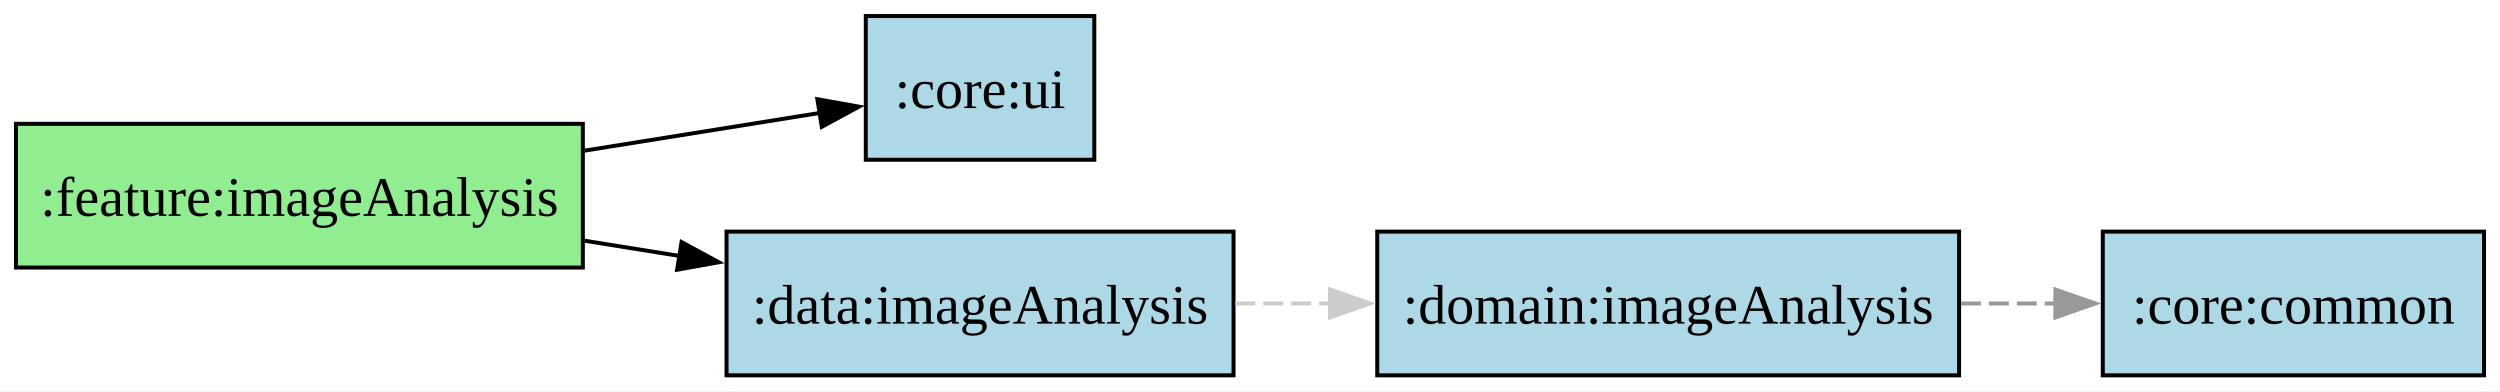
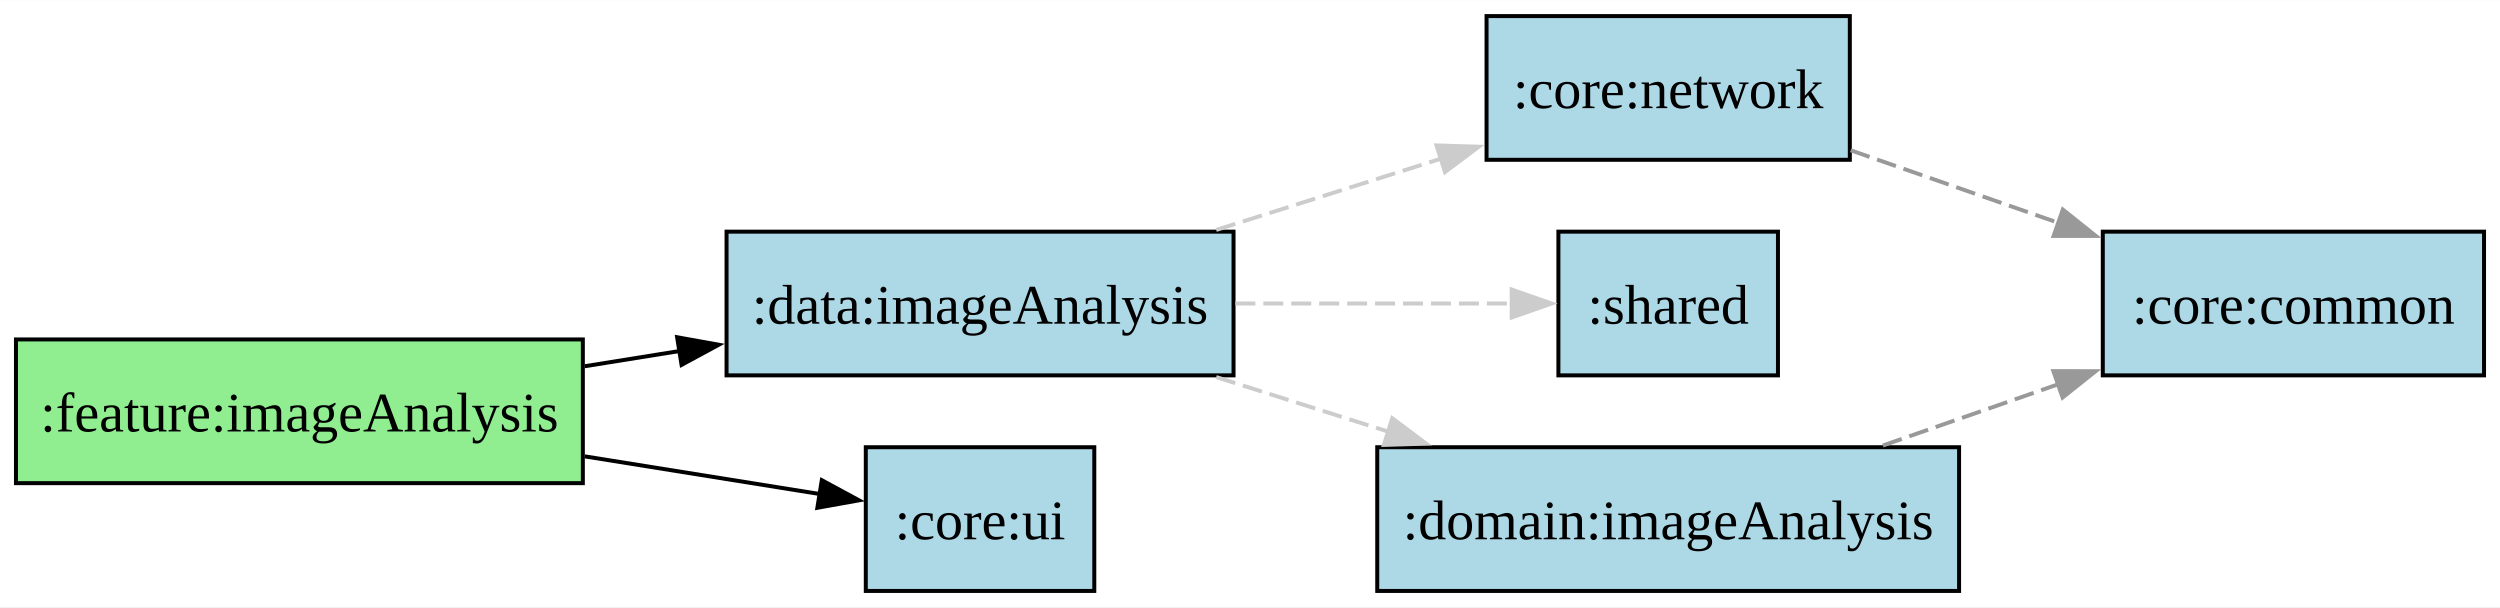
- <svg xmlns="http://www.w3.org/2000/svg" width="626pt" height="98pt" viewBox="0 0 626.25 98">
+ <svg xmlns="http://www.w3.org/2000/svg" width="626pt" height="152pt" viewBox="0 0 626.25 152">
  <g class="graph">
-     <path fill="#fff" d="M0 98V0h626.25v98z" />
+     <path fill="#fff" d="M0 152V0h626.25v152z" />
    <g class="node">
-       <path fill="#90ee90" stroke="#000" d="M146 31H4v36h142z" />
-       <text x="71" y="-39.95" font-family="Times New Roman,serif" font-size="14" text-anchor="middle" transform="translate(4 94)">:feature:imageAnalysis</text>
-     </g>
-     <g class="node">
-       <path fill="#add8e6" stroke="#000" d="M274.12 4h-57.24v36h57.24z" />
-       <text x="241.5" y="-66.95" font-family="Times New Roman,serif" font-size="14" text-anchor="middle" transform="translate(4 94)">:core:ui</text>
-     </g>
-     <g stroke="#000" class="edge">
-       <path fill="none" d="M146.48 37.71c20.18-3.24 41.43-6.64 58.97-9.45" />
-       <path d="m204.75 24.83 10.43 1.87-9.32 5.04z" />
+       <path fill="#90ee90" stroke="#000" d="M146 85H4v36h142z" />
+       <text x="71" y="-39.95" font-family="Times New Roman,serif" font-size="14" text-anchor="middle" transform="translate(4 148)">:feature:imageAnalysis</text>
    </g>
    <g class="node">
      <path fill="#add8e6" stroke="#000" d="M309 58H182v36h127z" />
-       <text x="241.5" y="-12.95" font-family="Times New Roman,serif" font-size="14" text-anchor="middle" transform="translate(4 94)">:data:imageAnalysis</text>
+       <text x="241.5" y="-66.95" font-family="Times New Roman,serif" font-size="14" text-anchor="middle" transform="translate(4 148)">:data:imageAnalysis</text>
    </g>
    <g stroke="#000" class="edge">
-       <path fill="none" d="M146.48 60.29c7.91 1.27 15.98 2.56 23.93 3.84" />
-       <path d="m170.73 60.63 9.32 5.04-10.43 1.88z" />
+       <path fill="none" d="M146.48 91.71c7.91-1.27 15.98-2.56 23.93-3.84" />
+       <path d="m169.62 84.45 10.43 1.88-9.32 5.04z" />
    </g>
    <g class="node">
-       <path fill="#add8e6" stroke="#000" d="M490.75 58H345v36h145.75z" />
-       <text x="413.88" y="-12.95" font-family="Times New Roman,serif" font-size="14" text-anchor="middle" transform="translate(4 94)">:domain:imageAnalysis</text>
+       <path fill="#add8e6" stroke="#000" d="M274.12 112h-57.24v36h57.24z" />
+       <text x="241.5" y="-12.95" font-family="Times New Roman,serif" font-size="14" text-anchor="middle" transform="translate(4 148)">:core:ui</text>
+     </g>
+     <g stroke="#000" class="edge">
+       <path fill="none" d="M146.48 114.29c20.18 3.24 41.43 6.64 58.97 9.45" />
+       <path d="m205.86 120.26 9.32 5.04-10.43 1.87z" />
+     </g>
+     <g class="node">
+       <path fill="#add8e6" stroke="#000" d="M463.38 4h-91v36h91z" />
+       <text x="413.88" y="-120.95" font-family="Times New Roman,serif" font-size="14" text-anchor="middle" transform="translate(4 148)">:core:network</text>
    </g>
    <g class="node">
      <path fill="#add8e6" stroke="#000" d="M622.25 58h-95.5v36h95.5z" />
-       <text x="570.5" y="-12.95" font-family="Times New Roman,serif" font-size="14" text-anchor="middle" transform="translate(4 94)">:core:common</text>
+       <text x="570.5" y="-66.95" font-family="Times New Roman,serif" font-size="14" text-anchor="middle" transform="translate(4 148)">:core:common</text>
    </g>
    <g stroke="#999" class="edge">
-       <path fill="none" stroke-dasharray="5,2" d="M491.21 76h23.67" />
-       <path fill="#999" d="m514.87 72.5 10 3.5-10 3.5z" />
+       <path fill="none" stroke-dasharray="5,2" d="M463.6 37.62c16.32 5.7 35.02 12.23 52.31 18.27" />
+       <path fill="#999" d="m516.74 52.47 8.28 6.6-10.59.01z" />
    </g>
    <g stroke="#ccc" class="edge">
-       <path fill="none" stroke-dasharray="5,2" d="M309.46 76h23.9" />
-       <path fill="#ccc" d="m333.17 72.5 10 3.5-10 3.5z" />
+       <path fill="none" stroke-dasharray="5,2" d="M304.66 57.57c18.2-5.77 38.24-12.12 56.28-17.84" />
+       <path fill="#ccc" d="m359.85 36.4 10.59.32-8.47 6.35z" />
+     </g>
+     <g class="node">
+       <path fill="#add8e6" stroke="#000" d="M445.38 58h-55v36h55z" />
+       <text x="413.88" y="-66.95" font-family="Times New Roman,serif" font-size="14" text-anchor="middle" transform="translate(4 148)">:shared</text>
+     </g>
+     <g stroke="#ccc" class="edge">
+       <path fill="none" stroke-dasharray="5,2" d="M309.46 76h69.38" />
+       <path fill="#ccc" d="m378.68 72.5 10 3.5-10 3.5z" />
+     </g>
+     <g class="node">
+       <path fill="#add8e6" stroke="#000" d="M490.75 112H345v36h145.75z" />
+       <text x="413.88" y="-12.95" font-family="Times New Roman,serif" font-size="14" text-anchor="middle" transform="translate(4 148)">:domain:imageAnalysis</text>
+     </g>
+     <g stroke="#ccc" class="edge">
+       <path fill="none" stroke-dasharray="5,2" d="M304.66 94.43c13.9 4.41 28.88 9.16 43.22 13.7" />
+       <path fill="#ccc" d="m348.77 104.74 8.48 6.36-10.59.32z" />
+     </g>
+     <g stroke="#999" class="edge">
+       <path fill="none" stroke-dasharray="5,2" d="M471.66 111.57a53408 53408 0 0 1 43.94-15.35" />
+       <path fill="#999" d="m514.37 92.94 10.6.01-8.29 6.6z" />
    </g>
  </g>
</svg>
